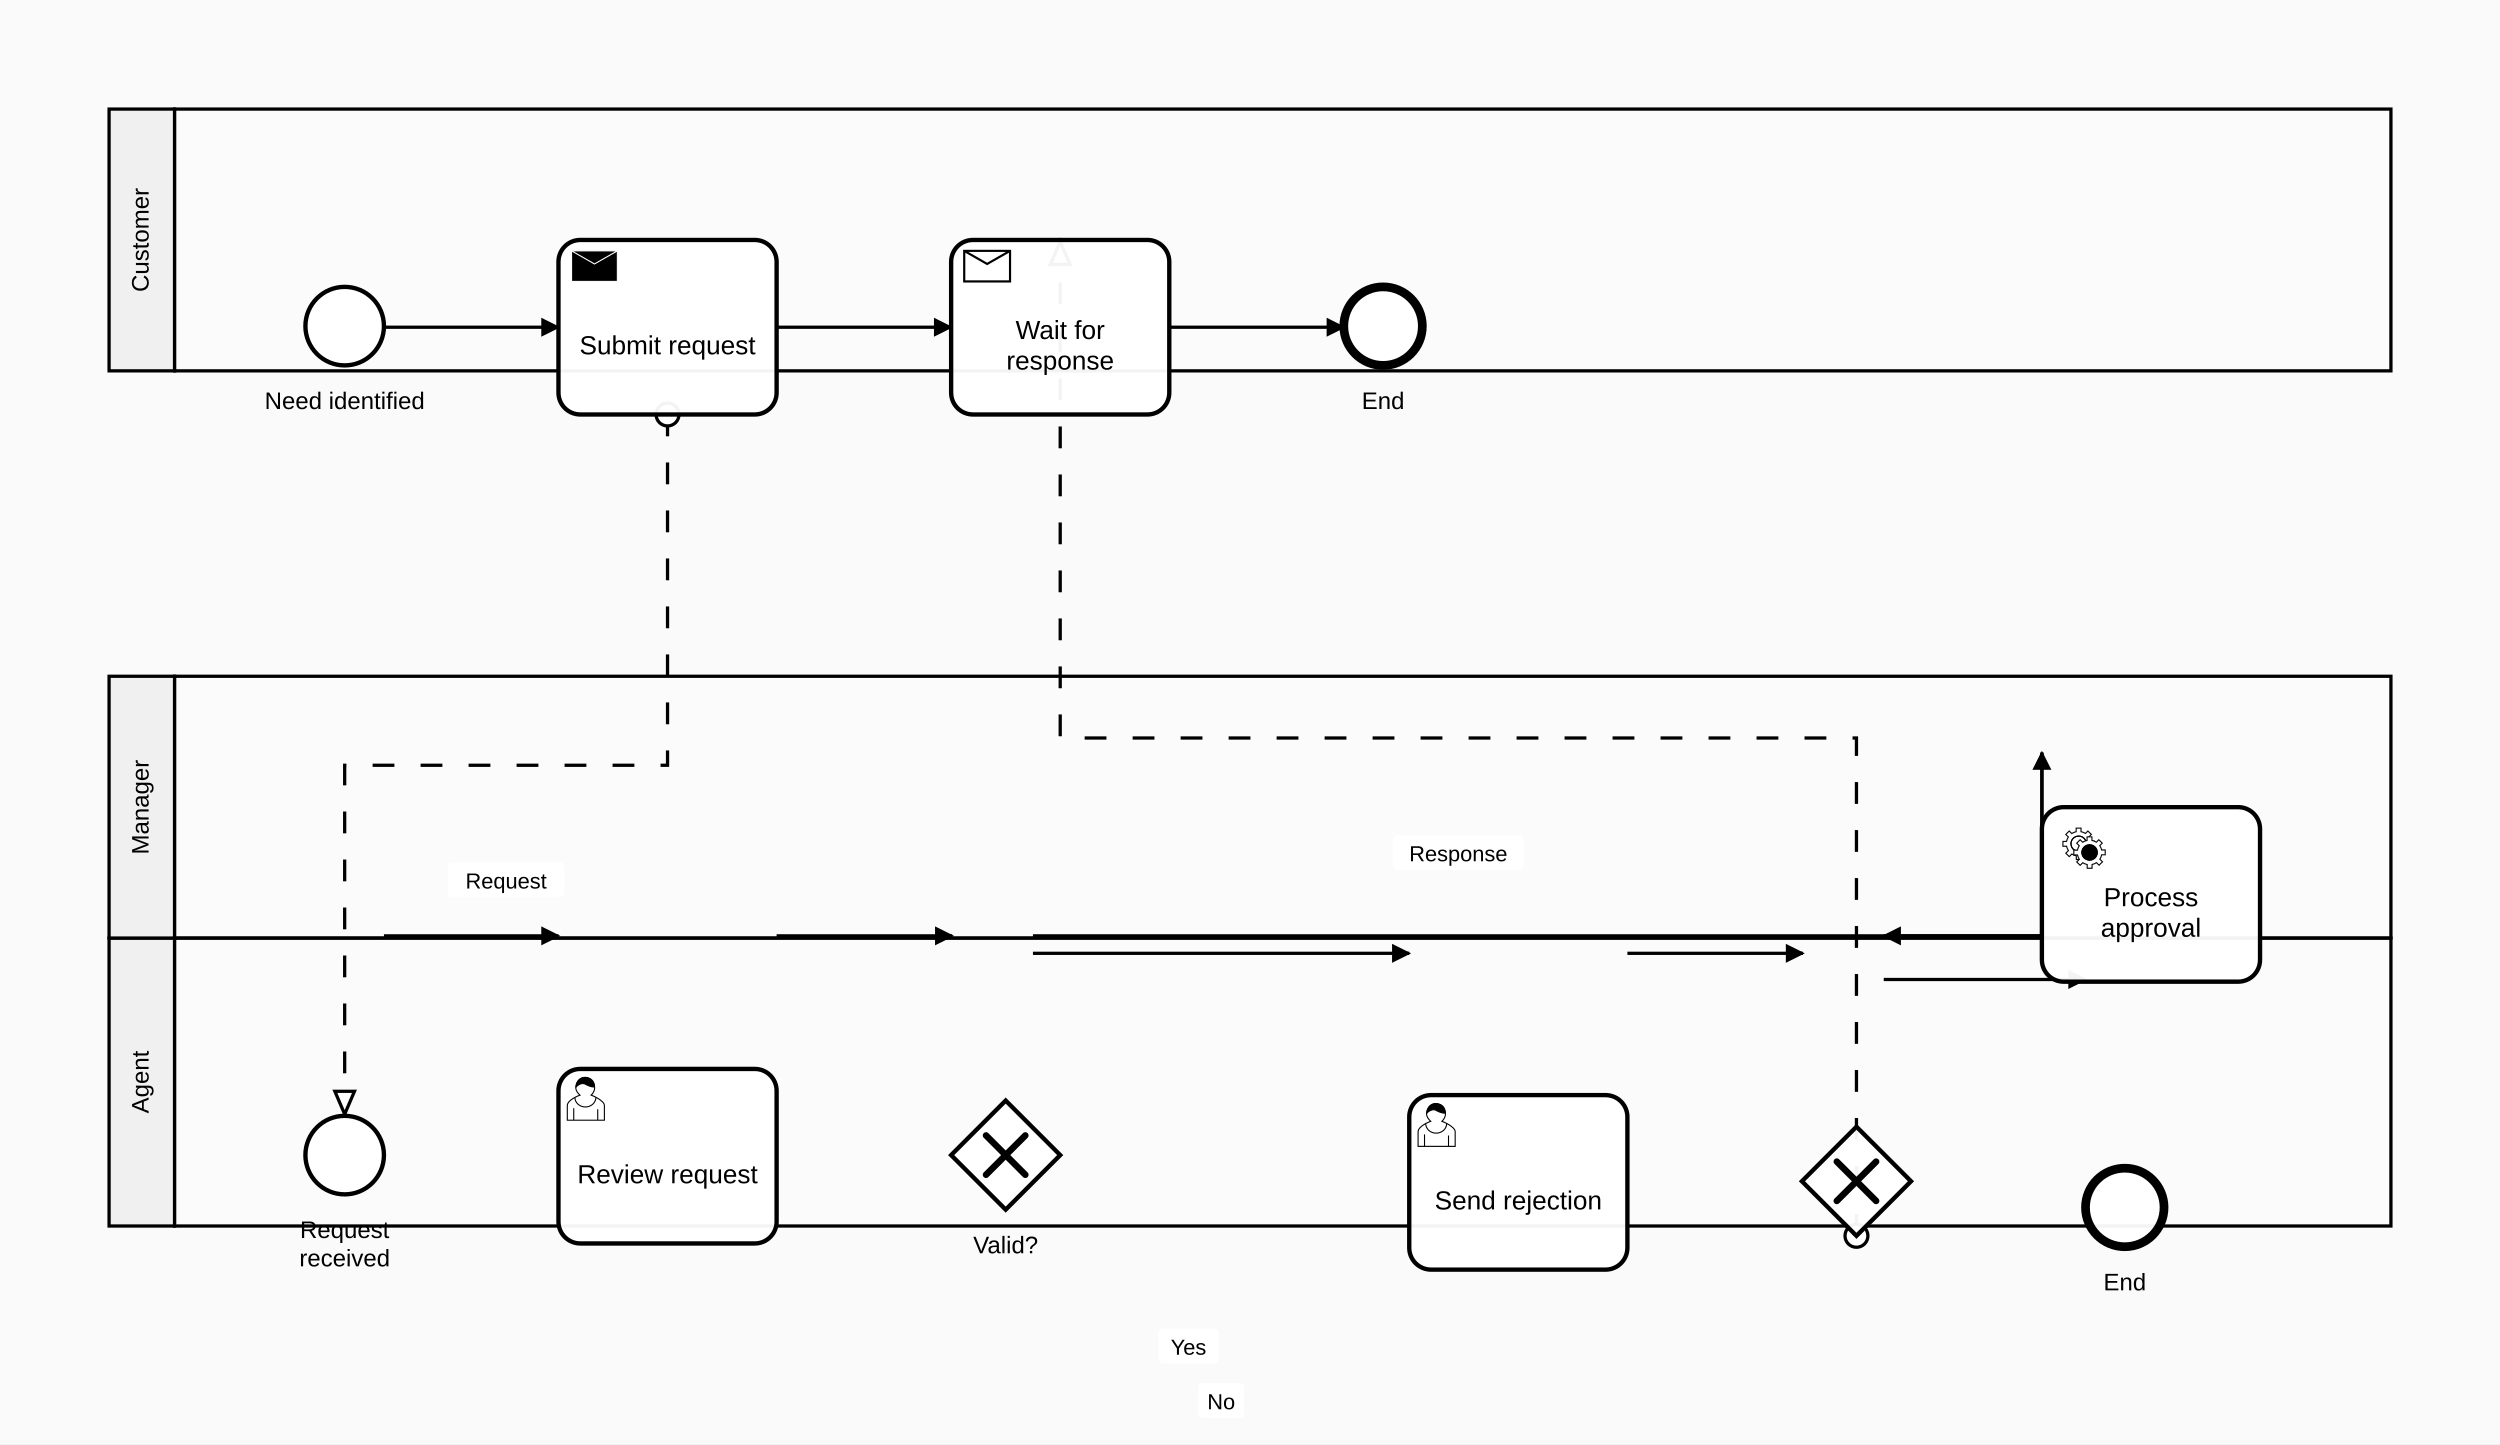
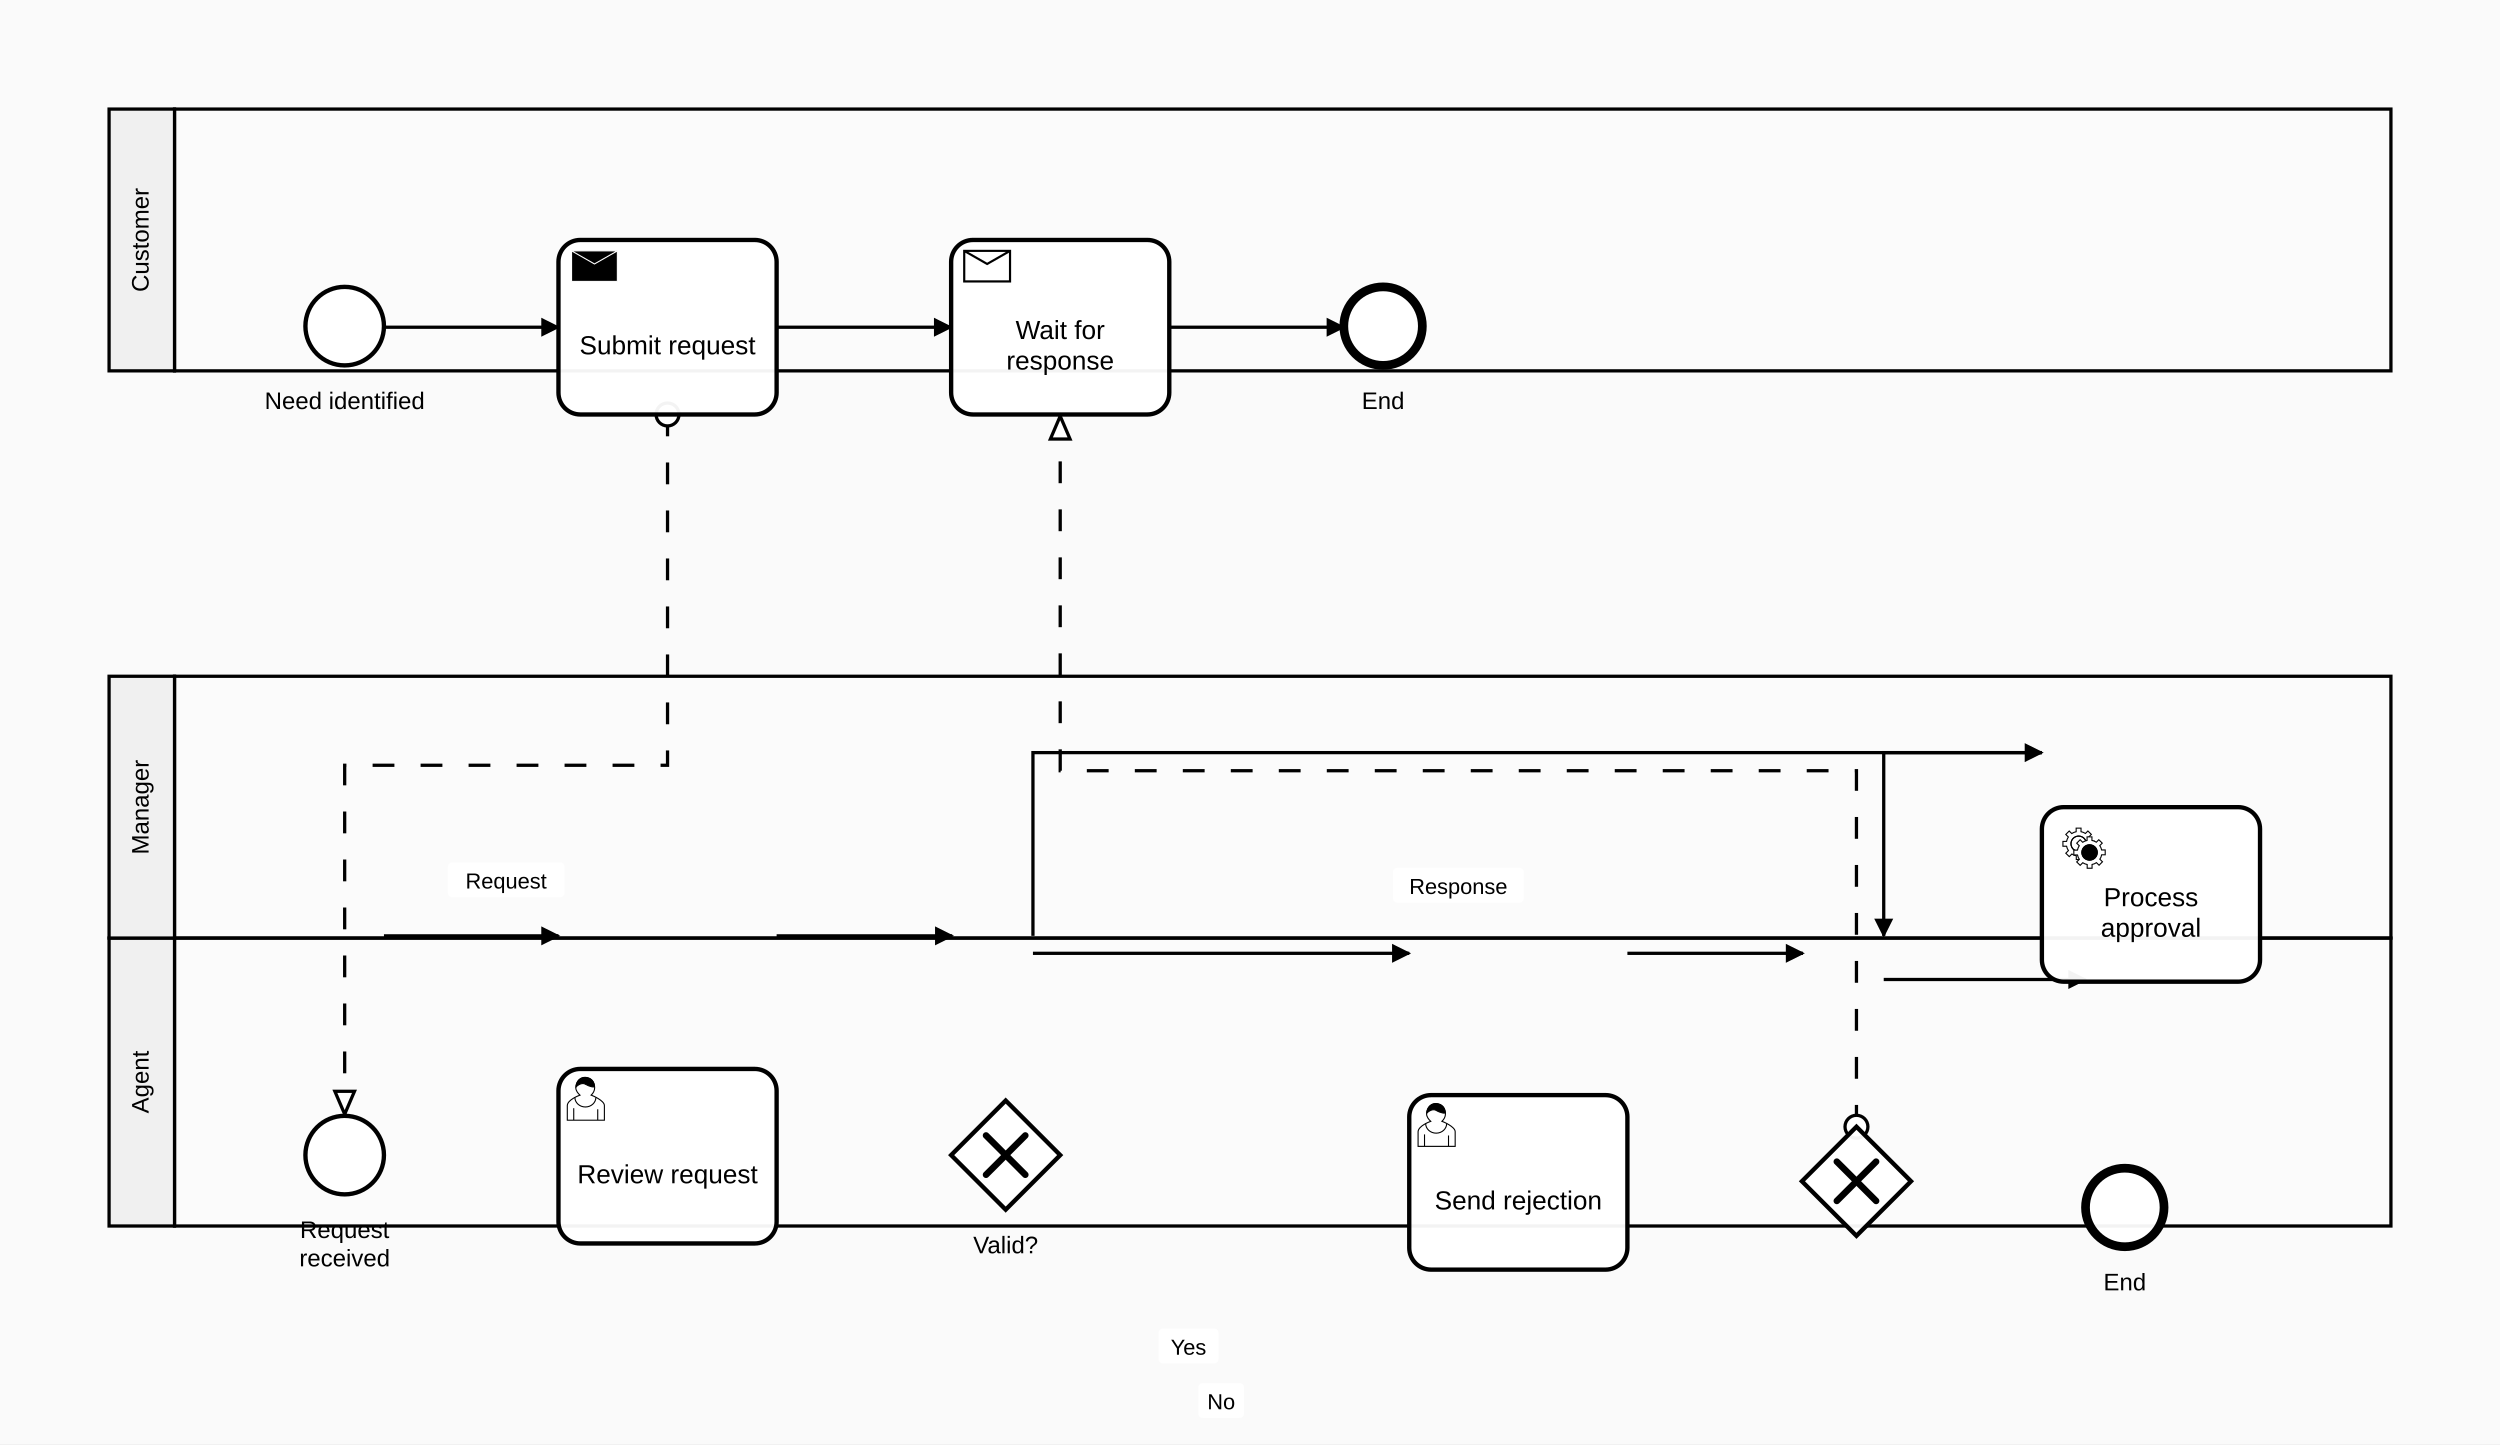
<svg xmlns="http://www.w3.org/2000/svg" width="1146" height="662" viewBox="0 0 1146 662" font-family="Arial, sans-serif">
  <defs>
    <marker id="seq-end" viewBox="0 0 20 20" refX="11" refY="10" markerWidth="10" markerHeight="10" orient="auto">
      <path d="M 1 5 L 11 10 L 1 15 Z" fill="#000000" stroke="#000000" stroke-width="1" />
    </marker>
    <marker id="seq-default-src" viewBox="0 0 20 20" refX="6" refY="10" markerWidth="10" markerHeight="10" orient="auto">
      <path d="M 6 3 L 10 17" stroke="#000000" stroke-width="1.5" />
    </marker>
    <marker id="seq-conditional-src" viewBox="0 0 20 20" refX="1" refY="10" markerWidth="12" markerHeight="12" orient="auto">
      <path d="M 1 10 L 8 6 L 15 10 L 8 14 Z" fill="#ffffff" stroke="#000000" stroke-width="1" />
    </marker>
    <marker id="msg-start" viewBox="0 0 20 20" refX="6" refY="6" markerWidth="20" markerHeight="20" orient="auto">
      <circle cx="6" cy="6" r="3.5" fill="#ffffff" stroke="#000000" stroke-width="1" />
    </marker>
    <marker id="msg-end" viewBox="0 0 20 20" refX="8.5" refY="5" markerWidth="20" markerHeight="20" orient="auto">
      <path d="m 1 5 l 0 -3 l 7 3 l -7 3 z" fill="#ffffff" stroke="#000000" stroke-width="1" stroke-linecap="butt" />
    </marker>
    <marker id="assoc-end" viewBox="0 0 20 20" refX="11" refY="10" markerWidth="10" markerHeight="10" orient="auto">
      <path d="M 1 5 L 11 10 L 1 15" fill="none" stroke="#000000" stroke-width="1.5" />
    </marker>
  </defs>
  <rect width="1146" height="662" fill="#fafafa" />
  <rect x="80" y="50" width="1016" height="120" fill="#ffffff" fill-opacity="0.25" stroke="#000000" stroke-width="1.5" />
  <rect x="50" y="50" width="30" height="120" fill="#f0f0f0" stroke="#000000" stroke-width="1.5" />
  <text x="65" y="110" text-anchor="middle" dominant-baseline="middle" font-size="11" fill="#000000" transform="rotate(-90,65,110)">Customer</text>
  <rect x="80" y="430" width="1016" height="132" fill="#ffffff" fill-opacity="0.25" stroke="#000000" stroke-width="1.5" />
  <rect x="50" y="430" width="30" height="132" fill="#f0f0f0" stroke="#000000" stroke-width="1.5" />
  <text x="65" y="496" text-anchor="middle" dominant-baseline="middle" font-size="11" fill="#000000" transform="rotate(-90,65,496)">Agent</text>
  <rect x="80" y="310" width="1016" height="120" fill="#ffffff" fill-opacity="0.25" stroke="#000000" stroke-width="1.5" />
  <rect x="50" y="310" width="30" height="120" fill="#f0f0f0" stroke="#000000" stroke-width="1.5" />
  <text x="65" y="370" text-anchor="middle" dominant-baseline="middle" font-size="11" fill="#000000" transform="rotate(-90,65,370)">Manager</text>
  <path d="M 176 150 L 256 150" stroke="#000000" stroke-width="1.5" fill="none" marker-end="url(#seq-end)" />
  <path d="M 356 150 L 436 150" stroke="#000000" stroke-width="1.5" fill="none" marker-end="url(#seq-end)" />
  <path d="M 536 150 L 616 150" stroke="#000000" stroke-width="1.5" fill="none" marker-end="url(#seq-end)" />
  <path d="M 176 429 L 256 429" stroke="#000000" stroke-width="1.5" fill="none" marker-end="url(#seq-end)" />
  <path d="M 356 429 L 436.5 429" stroke="#000000" stroke-width="1.5" fill="none" marker-end="url(#seq-end)" />
-   <path d="M 473.5 429 L 616 429 L 616 429 L 936 429 L 936 345" stroke="#000000" stroke-width="1.5" fill="none" marker-end="url(#seq-end)" />
+   <path d="M 473.5 429 L 473.5 345 L 936 345" stroke="#000000" stroke-width="1.5" fill="none" marker-end="url(#seq-end)" />
  <rect x="531.1" y="609" width="27.5" height="16" rx="2" fill="white" fill-opacity="0.9" />
  <text x="544.8" y="621" text-anchor="middle" font-size="10" fill="#000000">Yes</text>
  <path d="M 473.5 437 L 646 437" stroke="#000000" stroke-width="1.5" fill="none" marker-end="url(#seq-end)" />
  <rect x="549.3" y="634" width="21" height="16" rx="2" fill="white" fill-opacity="0.9" />
  <text x="559.8" y="646" text-anchor="middle" font-size="10" fill="#000000">No</text>
-   <path d="M 936 345 L 936 429 L 906 429 L 906 429 L 863.5 429" stroke="#000000" stroke-width="1.5" fill="none" marker-end="url(#seq-end)" />
+   <path d="M 936 345 L 863.5 345 L 863.5 429" stroke="#000000" stroke-width="1.5" fill="none" marker-end="url(#seq-end)" />
  <path d="M 746 437 L 826.5 437" stroke="#000000" stroke-width="1.5" fill="none" marker-end="url(#seq-end)" />
  <path d="M 863.5 449 L 956 449" stroke="#000000" stroke-width="1.5" fill="none" marker-end="url(#seq-end)" />
  <path d="M 306 190 L 306 350.8 L 158 350.8 L 158 511.5" stroke="#000000" stroke-width="1.5" fill="none" stroke-dasharray="10,12" marker-start="url(#msg-start)" marker-end="url(#msg-end)" />
  <rect x="205.3" y="395.3" width="53.5" height="16" rx="2" fill="white" fill-opacity="0.9" />
  <text x="232" y="407.3" text-anchor="middle" font-size="10" fill="#000000">Request</text>
-   <path d="M 851 566.5 L 851 338.3 L 486 338.3 L 486 110" stroke="#000000" stroke-width="1.5" fill="none" stroke-dasharray="10,12" marker-start="url(#msg-start)" marker-end="url(#msg-end)" />
-   <rect x="638.5" y="382.8" width="60" height="16" rx="2" fill="white" fill-opacity="0.9" />
-   <text x="668.5" y="394.8" text-anchor="middle" font-size="10" fill="#000000">Response</text>
+   <path d="M 851 516.5 L 851 353.3 L 486 353.3 L 486 190" stroke="#000000" stroke-width="1.5" fill="none" stroke-dasharray="10,12" marker-start="url(#msg-start)" marker-end="url(#msg-end)" />
+   <rect x="638.5" y="397.8" width="60" height="16" rx="2" fill="white" fill-opacity="0.9" />
+   <text x="668.5" y="409.8" text-anchor="middle" font-size="10" fill="#000000">Response</text>
  <circle cx="158" cy="149.5" r="18" fill="#ffffff" fill-opacity="0.95" stroke="#000000" stroke-width="2" />
  <text x="158" y="187.5" text-anchor="middle" font-size="11" fill="#000000">Need identified</text>
  <rect x="256" y="110" width="100" height="80" rx="10" ry="10" fill="#ffffff" fill-opacity="0.95" stroke="#000000" stroke-width="2" />
  <g>
    <path d="m 262,115 l 0,14 l 21,0 l 0,-14 z l 10.5,6 l 10.5,-6" fill="#000000" stroke="#ffffff" stroke-width="0.5" />
  </g>
  <text x="306" y="159" text-anchor="middle" dominant-baseline="middle" font-size="12" fill="#000000">Submit request</text>
  <rect x="436" y="110" width="100" height="80" rx="10" ry="10" fill="#ffffff" fill-opacity="0.95" stroke="#000000" stroke-width="2" />
  <g>
    <path d="m 442,115 l 0,14 l 21,0 l 0,-14 z l 10.5,6 l 10.5,-6" fill="#ffffff" stroke="#000000" stroke-width="1" />
  </g>
  <text x="486" y="152" text-anchor="middle" dominant-baseline="middle" font-size="12" fill="#000000">Wait for</text>
  <text x="486" y="166" text-anchor="middle" dominant-baseline="middle" font-size="12" fill="#000000">response</text>
  <circle cx="634" cy="149.5" r="18" fill="#ffffff" fill-opacity="0.95" stroke="#000000" stroke-width="4" />
  <text x="634" y="187.5" text-anchor="middle" font-size="11" fill="#000000">End</text>
  <circle cx="158" cy="529.5" r="18" fill="#ffffff" fill-opacity="0.95" stroke="#000000" stroke-width="2" />
  <text x="158" y="567.5" text-anchor="middle" font-size="11" fill="#000000">Request</text>
  <text x="158" y="580.5" text-anchor="middle" font-size="11" fill="#000000">received</text>
  <rect x="256" y="490" width="100" height="80" rx="10" ry="10" fill="#ffffff" fill-opacity="0.95" stroke="#000000" stroke-width="2" />
  <g>
    <path d="m 271,502 c 0.909,-0.845 1.594,-2.049 1.594,-3.385 0,-2.554 -1.805,-4.622 -4.357,-4.622 -2.552,0 -4.288,2.068 -4.288,4.622 0,1.348 0.974,2.562 1.896,3.405 -0.529,0.187 -5.669,2.097 -5.794,4.756 v 6.718 h 17 v -6.718 c 0,-2.298 -5.528,-4.595 -6.051,-4.776 z m -8,6 l 0,5.5 m 11,0 l 0,-5" fill="#ffffff" stroke="#000000" stroke-width="0.5" />
    <path d="m 273.162,503.009 c 0,2.447 -2.158,4.431 -4.821,4.431 -2.665,0 -4.822,-1.981 -4.822,-4.431" fill="none" stroke="#000000" stroke-width="0.5" />
    <path d="m 264.1,498.2 c 0,0 2.251,-2.358 4.274,-1.177 2.024,1.181 4.221,1.537 4.124,0.965 -0.098,-0.57 -0.117,-3.791 -4.191,-4.136 -3.575,0.001 -4.208,3.367 -4.207,4.348 z" fill="#000000" stroke="#000000" stroke-width="0.5" />
  </g>
  <text x="306" y="539" text-anchor="middle" dominant-baseline="middle" font-size="12" fill="#000000">Review request</text>
  <polygon points="461,504.5 486,529.5 461,554.5 436,529.5" fill="#ffffff" fill-opacity="0.95" stroke="#000000" stroke-width="2" />
  <line x1="452" y1="520.5" x2="470" y2="538.5" stroke="#000000" stroke-width="3" stroke-linecap="round" />
  <line x1="470" y1="520.5" x2="452" y2="538.5" stroke="#000000" stroke-width="3" stroke-linecap="round" />
  <text x="461" y="574.5" text-anchor="middle" font-size="11" fill="#000000">Valid?</text>
  <rect x="936" y="370" width="100" height="80" rx="10" ry="10" fill="#ffffff" fill-opacity="0.95" stroke="#000000" stroke-width="2" />
  <g>
    <path d="m 954,394 v -1.713 c 0.352,-0.071 0.704,-0.178 1.048,-0.321 0.344,-0.145 0.666,-0.321 0.966,-0.521 l 1.194,1.18 1.567,-1.577 -1.195,-1.18 c 0.403,-0.614 0.683,-1.299 0.825,-2.018 l 1.622,-0.01 v -2.22 l -1.637,0.01 c -0.073,-0.352 -0.178,-0.7 -0.324,-1.044 -0.145,-0.344 -0.321,-0.664 -0.523,-0.962 l 1.131,-1.136 -1.583,-1.563 -1.13,1.136 c -0.614,-0.401 -1.303,-0.681 -2.023,-0.822 l 0.009,-1.619 h -2.241 l 0.004,1.631 c -0.354,0.074 -0.705,0.18 -1.05,0.324 -0.344,0.144 -0.665,0.321 -0.964,0.52 l -1.17,-1.158 -1.567,1.579 1.168,1.157 c -0.403,0.613 -0.683,1.298 -0.825,2.017 l -1.659,0.003 v 2.222 l 1.672,-0.006 c 0.073,0.351 0.18,0.702 0.324,1.045 0.145,0.344 0.321,0.664 0.523,0.961 l -1.199,1.197 1.584,1.56 1.196,-1.193 c 0.614,0.403 1.303,0.682 2.023,0.823 l 0.001,1.699 h 2.227 z m 0.221,-3.996 c -1.789,0.75 -3.858,-0.093 -4.61,-1.874 -0.752,-1.783 0.091,-3.846 1.88,-4.596 1.788,-0.749 3.857,0.093 4.609,1.874 0.752,1.782 -0.091,3.846 -1.879,4.596 z" fill="#ffffff" stroke="#000000" stroke-width="0.5" />
    <path d="m 954.221,390.004 c -1.789,0.75 -3.858,-0.093 -4.61,-1.874 -0.752,-1.783 0.091,-3.846 1.88,-4.596 1.788,-0.749 3.857,0.093 4.609,1.874 0.752,1.782 -0.091,3.846 -1.879,4.596 z" fill="none" stroke="#000000" stroke-width="0.5" />
    <path d="m 959,398 v -1.713 c 0.352,-0.071 0.704,-0.178 1.048,-0.321 0.344,-0.145 0.666,-0.321 0.966,-0.521 l 1.194,1.18 1.567,-1.577 -1.195,-1.18 c 0.403,-0.614 0.683,-1.299 0.825,-2.018 l 1.622,-0.01 v -2.22 l -1.637,0.01 c -0.073,-0.352 -0.178,-0.7 -0.324,-1.044 -0.145,-0.344 -0.321,-0.664 -0.523,-0.962 l 1.131,-1.136 -1.583,-1.563 -1.13,1.136 c -0.614,-0.401 -1.303,-0.681 -2.023,-0.822 l 0.009,-1.619 h -2.241 l 0.004,1.631 c -0.354,0.074 -0.705,0.18 -1.05,0.324 -0.344,0.144 -0.665,0.321 -0.964,0.52 l -1.17,-1.158 -1.567,1.579 1.168,1.157 c -0.403,0.613 -0.683,1.298 -0.825,2.017 l -1.659,0.003 v 2.222 l 1.672,-0.006 c 0.073,0.351 0.18,0.702 0.324,1.045 0.145,0.344 0.321,0.664 0.523,0.961 l -1.199,1.197 1.584,1.56 1.196,-1.193 c 0.614,0.403 1.303,0.682 2.023,0.823 l 0.001,1.699 h 2.227 z m 0.221,-3.996 c -1.789,0.75 -3.858,-0.093 -4.61,-1.874 -0.752,-1.783 0.091,-3.846 1.88,-4.596 1.788,-0.749 3.857,0.093 4.609,1.874 0.752,1.782 -0.091,3.846 -1.879,4.596 z" fill="#ffffff" stroke="#000000" stroke-width="0.5" />
    <path d="m 959.221,394.004 c -1.789,0.75 -3.858,-0.093 -4.61,-1.874 -0.752,-1.783 0.091,-3.846 1.88,-4.596 1.788,-0.749 3.857,0.093 4.609,1.874 0.752,1.782 -0.091,3.846 -1.879,4.596 z" fill="#000000" stroke="#000000" stroke-width="0.5" />
  </g>
  <text x="986" y="412" text-anchor="middle" dominant-baseline="middle" font-size="12" fill="#000000">Process</text>
  <text x="986" y="426" text-anchor="middle" dominant-baseline="middle" font-size="12" fill="#000000">approval</text>
  <rect x="646" y="502" width="100" height="80" rx="10" ry="10" fill="#ffffff" fill-opacity="0.95" stroke="#000000" stroke-width="2" />
  <g>
    <path d="m 661,514 c 0.909,-0.845 1.594,-2.049 1.594,-3.385 0,-2.554 -1.805,-4.622 -4.357,-4.622 -2.552,0 -4.288,2.068 -4.288,4.622 0,1.348 0.974,2.562 1.896,3.405 -0.529,0.187 -5.669,2.097 -5.794,4.756 v 6.718 h 17 v -6.718 c 0,-2.298 -5.528,-4.595 -6.051,-4.776 z m -8,6 l 0,5.5 m 11,0 l 0,-5" fill="#ffffff" stroke="#000000" stroke-width="0.5" />
    <path d="m 663.162,515.009 c 0,2.447 -2.158,4.431 -4.821,4.431 -2.665,0 -4.822,-1.981 -4.822,-4.431" fill="none" stroke="#000000" stroke-width="0.5" />
    <path d="m 654.1,510.2 c 0,0 2.251,-2.358 4.274,-1.177 2.024,1.181 4.221,1.537 4.124,0.965 -0.098,-0.57 -0.117,-3.791 -4.191,-4.136 -3.575,0.001 -4.208,3.367 -4.207,4.348 z" fill="#000000" stroke="#000000" stroke-width="0.5" />
  </g>
  <text x="696" y="551" text-anchor="middle" dominant-baseline="middle" font-size="12" fill="#000000">Send rejection</text>
  <polygon points="851,516.5 876,541.5 851,566.5 826,541.5" fill="#ffffff" fill-opacity="0.95" stroke="#000000" stroke-width="2" />
  <line x1="842" y1="532.5" x2="860" y2="550.5" stroke="#000000" stroke-width="3" stroke-linecap="round" />
  <line x1="860" y1="532.5" x2="842" y2="550.5" stroke="#000000" stroke-width="3" stroke-linecap="round" />
  <circle cx="974" cy="553.5" r="18" fill="#ffffff" fill-opacity="0.95" stroke="#000000" stroke-width="4" />
  <text x="974" y="591.5" text-anchor="middle" font-size="11" fill="#000000">End</text>
</svg>
